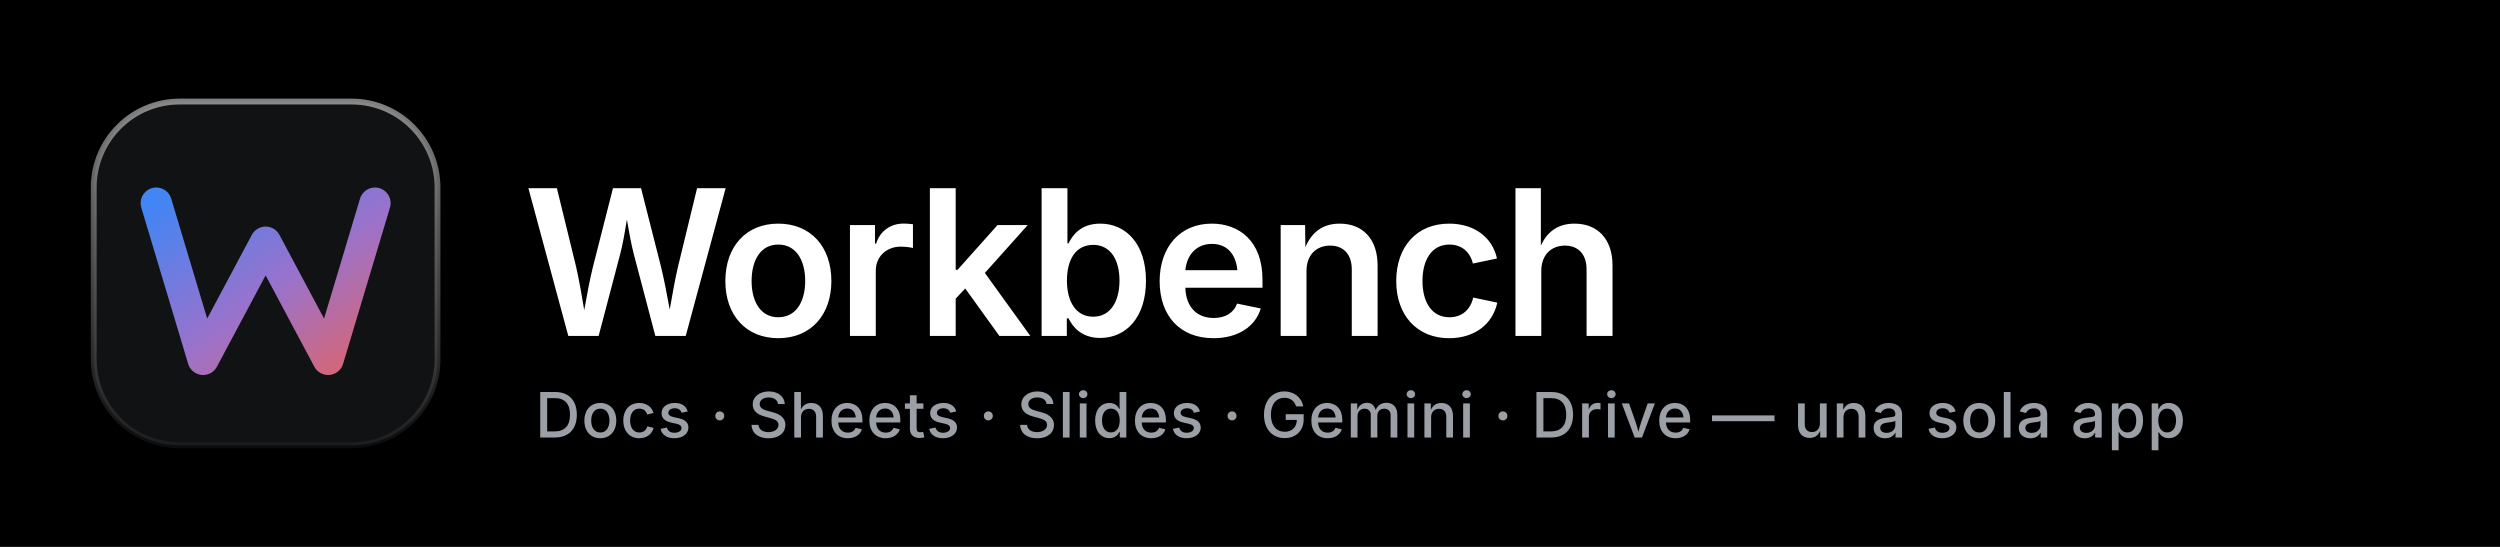
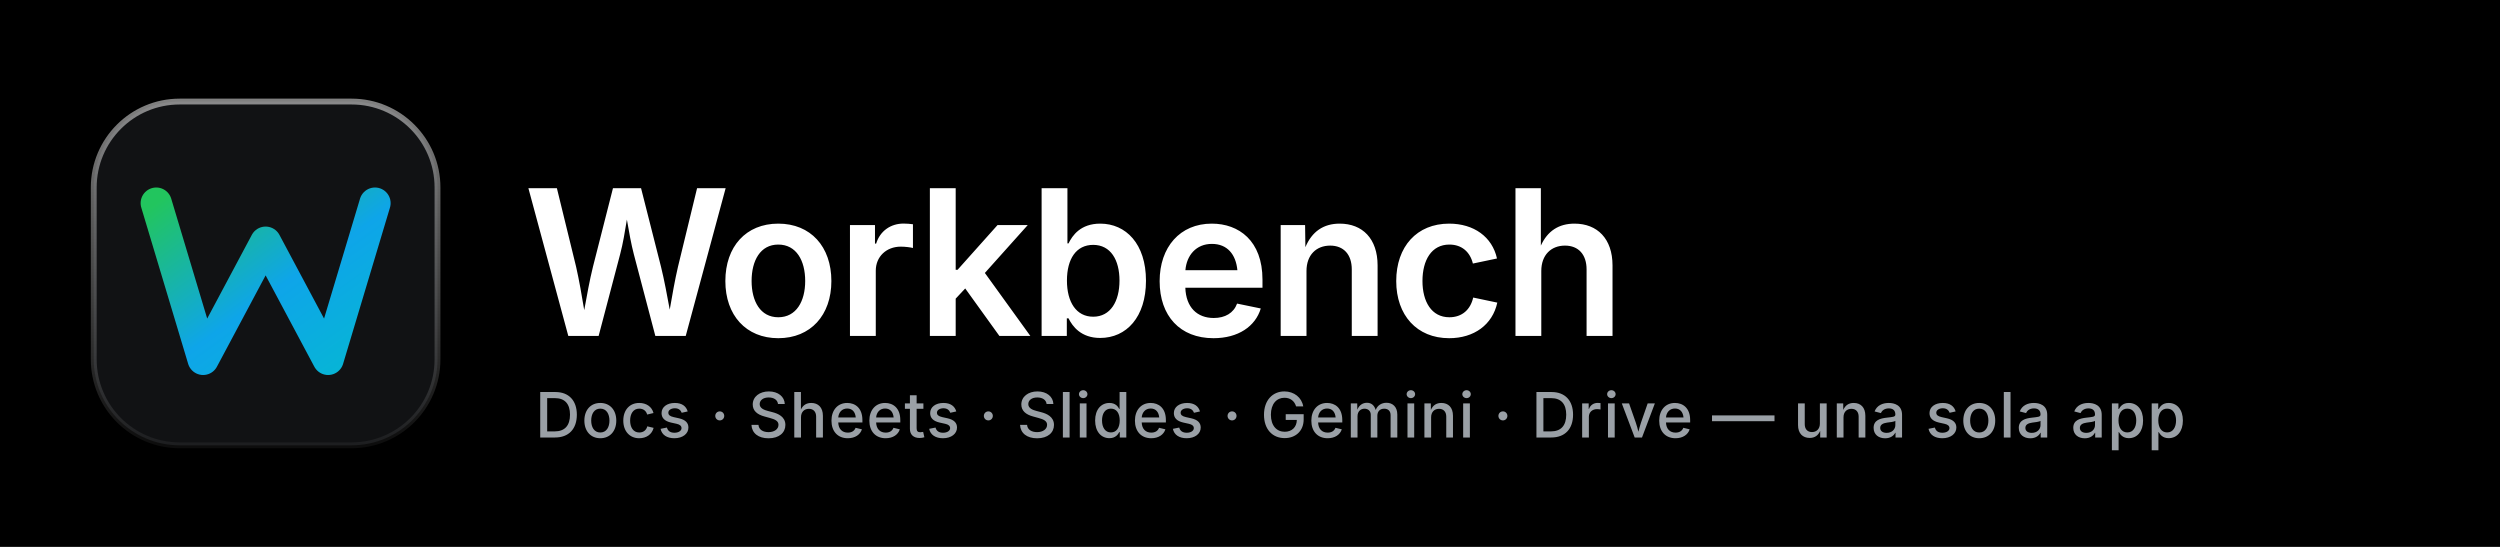
<svg xmlns="http://www.w3.org/2000/svg" width="640" height="140" viewBox="0 0 640 140">
  <defs>
    <linearGradient id="iconGrad" x1="0%" y1="0%" x2="100%" y2="100%">
-       <stop offset="0%" stop-color="#4285f4" />
-       <stop offset="55%" stop-color="#9b72cb" />
-       <stop offset="100%" stop-color="#d96570" />
+       <stop offset="0%" stop-color="#22c55e" />
+       <stop offset="55%" stop-color="#0ea5e9" />
+       <stop offset="100%" stop-color="#06b6d4" />
    </linearGradient>
    <linearGradient id="glassStroke" x1="0%" y1="0%" x2="0%" y2="100%">
      <stop offset="0%" stop-color="#ffffff" stop-opacity="0.5" />
      <stop offset="100%" stop-color="#ffffff" stop-opacity="0.05" />
    </linearGradient>
  </defs>
  <rect width="640" height="140" fill="#000000" />
  <rect x="24" y="26" width="88" height="88" rx="22" fill="#111214" stroke="url(#glassStroke)" stroke-width="1.5" />
  <path d="M40 52 L52 92 L68 62 L84 92 L96 52" fill="none" stroke="url(#iconGrad)" stroke-width="8" stroke-linecap="round" stroke-linejoin="round" />
  <text x="134" y="86" font-family="-apple-system, BlinkMacSystemFont, 'SF Pro Display', 'Segoe UI', sans-serif" font-size="52" font-weight="600" fill="#ffffff" letter-spacing="-1">Workbench</text>
  <text x="137" y="112" font-family="-apple-system, BlinkMacSystemFont, 'SF Pro Text', 'Segoe UI', sans-serif" font-size="16" font-weight="500" fill="#9aa0a6" letter-spacing="0.3">Docs · Sheets · Slides · Gemini · Drive — una sola app</text>
</svg>
